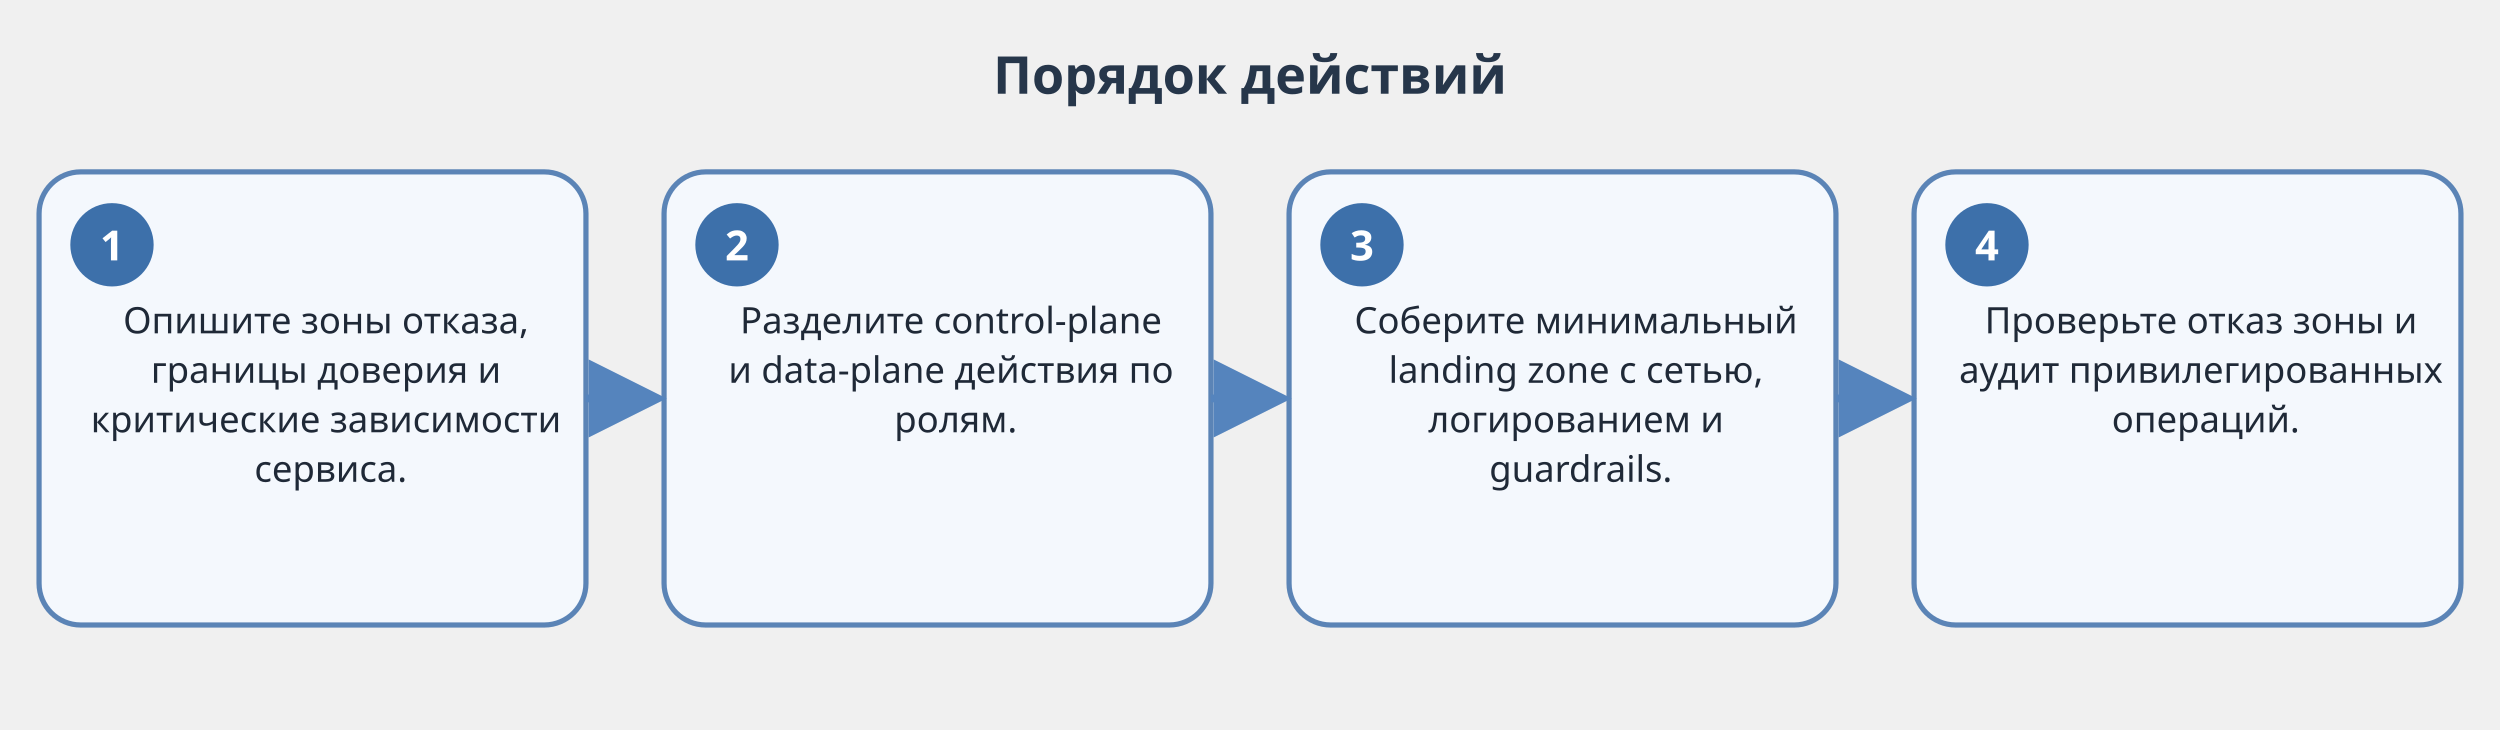
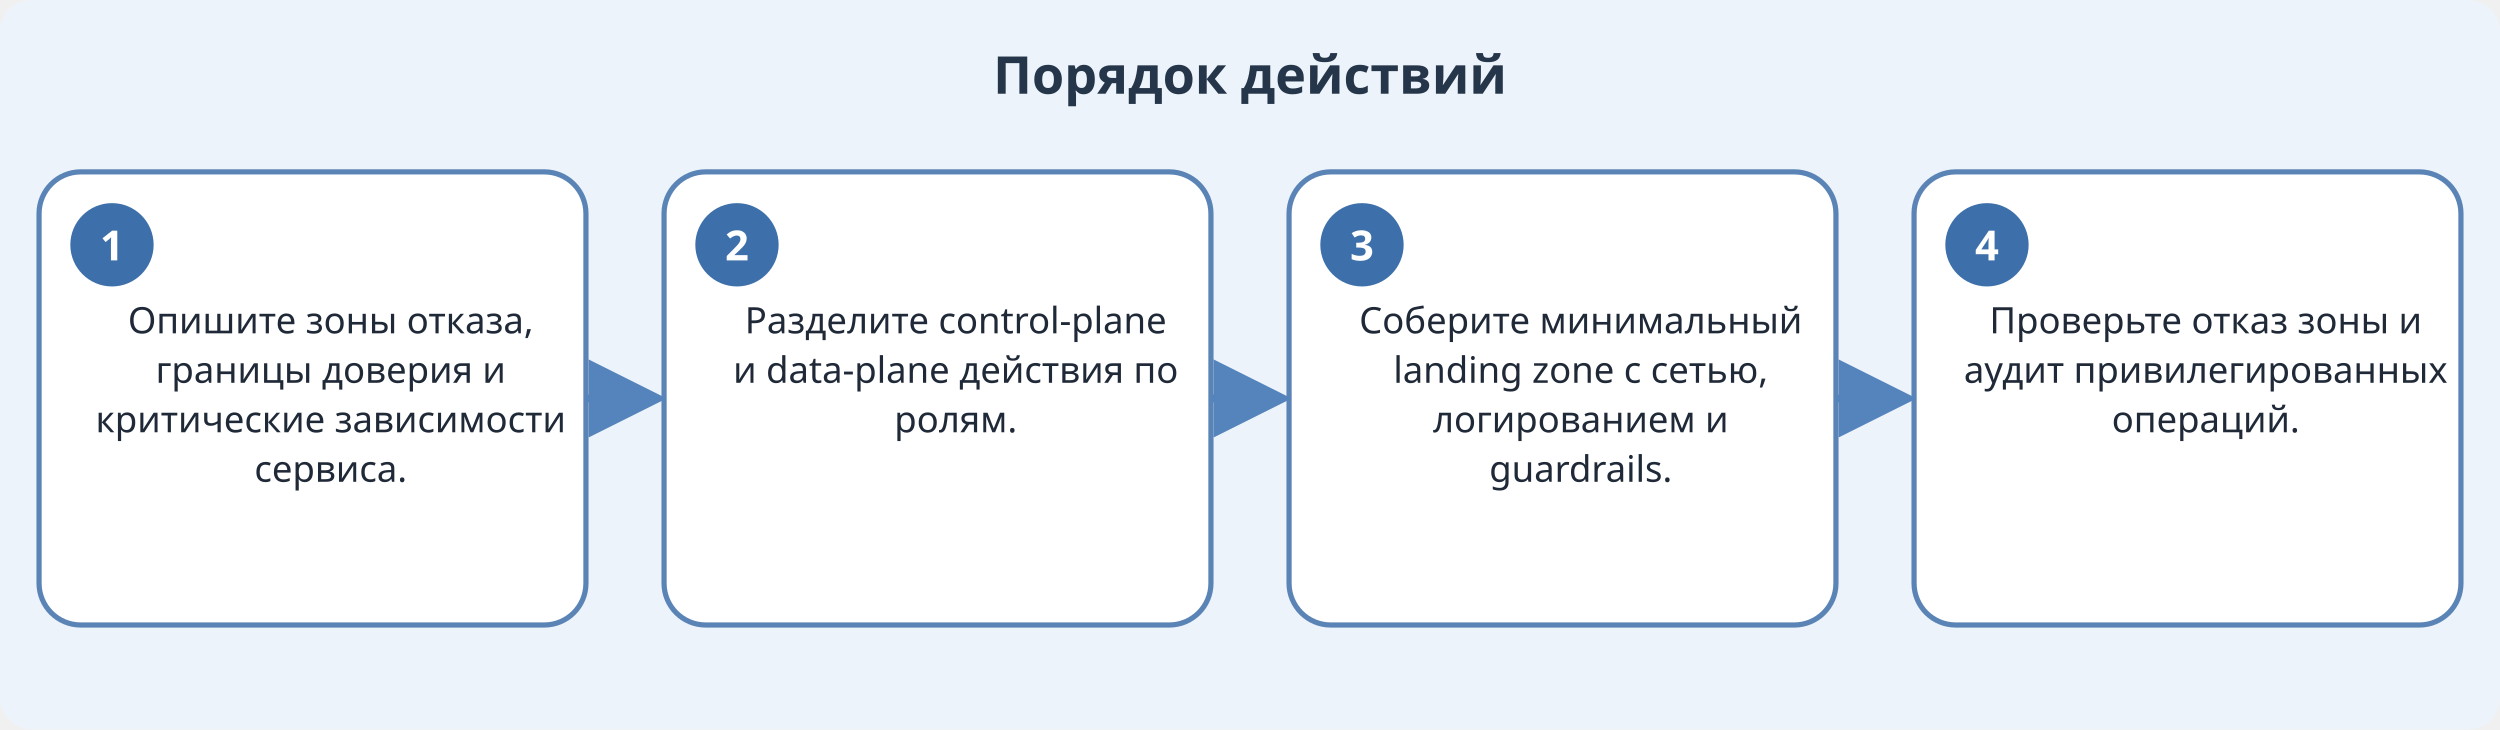
<svg xmlns="http://www.w3.org/2000/svg" width="960" height="280" viewBox="0 0 960 280" role="img" aria-labelledby="title desc">
  <defs>
    <marker id="arrow" markerWidth="10" markerHeight="10" refX="8" refY="5" orient="auto">
      <path d="M 0 0 L 10 5 L 0 10 z" fill="#5584bd" />
    </marker>
  </defs>
+   <rect id="canvas" x="0" y="0" width="960" height="280" rx="12" fill="#edf3fa" />
  <text x="480" y="36" text-anchor="middle" font-family="sans-serif" font-size="20" font-weight="700" fill="#26364a">Порядок действий</text>
-   <rect x="15" y="66" width="210" height="174" rx="16" fill="#f4f8fd" stroke="#5b84b6" stroke-width="2" />
+   <rect class="step-card" x="15" y="66" width="210" height="174" rx="16" fill="#ffffff" stroke="#5b84b6" stroke-width="2" />
  <circle cx="43" cy="94" r="16" fill="#3d70aa" />
  <text x="43" y="100" text-anchor="middle" font-family="sans-serif" font-size="16" font-weight="700" fill="#ffffff">1</text>
-   <text x="127" y="128" text-anchor="middle" font-family="sans-serif" font-size="14" fill="#1f2937">
-     <tspan x="127" dy="0">Опишите зоны отказа,</tspan>
-     <tspan x="127" dy="19">границы доверия и</tspan>
-     <tspan x="127" dy="19">критические зависимости</tspan>
-     <tspan x="127" dy="19">сервиса.</tspan>
-   </text>
-   <rect x="255" y="66" width="210" height="174" rx="16" fill="#f4f8fd" stroke="#5b84b6" stroke-width="2" />
+   <text class="step-label" x="127" y="128" text-anchor="middle" font-family="sans-serif" font-size="14" fill="#1f2937">Опишите зоны отказа,</text>
+   <text class="step-label" x="127" y="147" text-anchor="middle" font-family="sans-serif" font-size="14" fill="#1f2937">границы доверия и</text>
+   <text class="step-label" x="127" y="166" text-anchor="middle" font-family="sans-serif" font-size="14" fill="#1f2937">критические зависимости</text>
+   <text class="step-label" x="127" y="185" text-anchor="middle" font-family="sans-serif" font-size="14" fill="#1f2937">сервиса.</text>
+   <rect class="step-card" x="255" y="66" width="210" height="174" rx="16" fill="#ffffff" stroke="#5b84b6" stroke-width="2" />
  <circle cx="283" cy="94" r="16" fill="#3d70aa" />
  <text x="283" y="100" text-anchor="middle" font-family="sans-serif" font-size="16" font-weight="700" fill="#ffffff">2</text>
-   <text x="367" y="128" text-anchor="middle" font-family="sans-serif" font-size="14" fill="#1f2937">
-     <tspan x="367" dy="0">Разделите control-plane</tspan>
-     <tspan x="367" dy="19">и data-plane действия по</tspan>
-     <tspan x="367" dy="19">ролям.</tspan>
-   </text>
-   <rect x="495" y="66" width="210" height="174" rx="16" fill="#f4f8fd" stroke="#5b84b6" stroke-width="2" />
+   <text class="step-label" x="367" y="128" text-anchor="middle" font-family="sans-serif" font-size="14" fill="#1f2937">Разделите control-plane</text>
+   <text class="step-label" x="367" y="147" text-anchor="middle" font-family="sans-serif" font-size="14" fill="#1f2937">и data-plane действия по</text>
+   <text class="step-label" x="367" y="166" text-anchor="middle" font-family="sans-serif" font-size="14" fill="#1f2937">ролям.</text>
+   <rect class="step-card" x="495" y="66" width="210" height="174" rx="16" fill="#ffffff" stroke="#5b84b6" stroke-width="2" />
  <circle cx="523" cy="94" r="16" fill="#3d70aa" />
  <text x="523" y="100" text-anchor="middle" font-family="sans-serif" font-size="16" font-weight="700" fill="#ffffff">3</text>
-   <text x="607" y="128" text-anchor="middle" font-family="sans-serif" font-size="14" fill="#1f2937">
-     <tspan x="607" dy="0">Соберите минимальный</tspan>
-     <tspan x="607" dy="19">landing zone с сетью,</tspan>
-     <tspan x="607" dy="19">логированием и</tspan>
-     <tspan x="607" dy="19">guardrails.</tspan>
-   </text>
-   <rect x="735" y="66" width="210" height="174" rx="16" fill="#f4f8fd" stroke="#5b84b6" stroke-width="2" />
+   <text class="step-label" x="607" y="128" text-anchor="middle" font-family="sans-serif" font-size="14" fill="#1f2937">Соберите минимальный</text>
+   <text class="step-label" x="607" y="147" text-anchor="middle" font-family="sans-serif" font-size="14" fill="#1f2937">landing zone с сетью,</text>
+   <text class="step-label" x="607" y="166" text-anchor="middle" font-family="sans-serif" font-size="14" fill="#1f2937">логированием и</text>
+   <text class="step-label" x="607" y="185" text-anchor="middle" font-family="sans-serif" font-size="14" fill="#1f2937">guardrails.</text>
+   <rect class="step-card" x="735" y="66" width="210" height="174" rx="16" fill="#ffffff" stroke="#5b84b6" stroke-width="2" />
  <circle cx="763" cy="94" r="16" fill="#3d70aa" />
  <text x="763" y="100" text-anchor="middle" font-family="sans-serif" font-size="16" font-weight="700" fill="#ffffff">4</text>
-   <text x="847" y="128" text-anchor="middle" font-family="sans-serif" font-size="14" fill="#1f2937">
-     <tspan x="847" dy="0">Проверьте отказ зоны и</tspan>
-     <tspan x="847" dy="19">аудит привилегированных</tspan>
-     <tspan x="847" dy="19">операций.</tspan>
-   </text>
+   <text class="step-label" x="847" y="128" text-anchor="middle" font-family="sans-serif" font-size="14" fill="#1f2937">Проверьте отказ зоны и</text>
+   <text class="step-label" x="847" y="147" text-anchor="middle" font-family="sans-serif" font-size="14" fill="#1f2937">аудит привилегированных</text>
+   <text class="step-label" x="847" y="166" text-anchor="middle" font-family="sans-serif" font-size="14" fill="#1f2937">операций.</text>
  <line x1="225" y1="153" x2="250" y2="153" stroke="#5584bd" stroke-width="3" marker-end="url(#arrow)" />
  <line x1="465" y1="153" x2="490" y2="153" stroke="#5584bd" stroke-width="3" marker-end="url(#arrow)" />
  <line x1="705" y1="153" x2="730" y2="153" stroke="#5584bd" stroke-width="3" marker-end="url(#arrow)" />
</svg>
